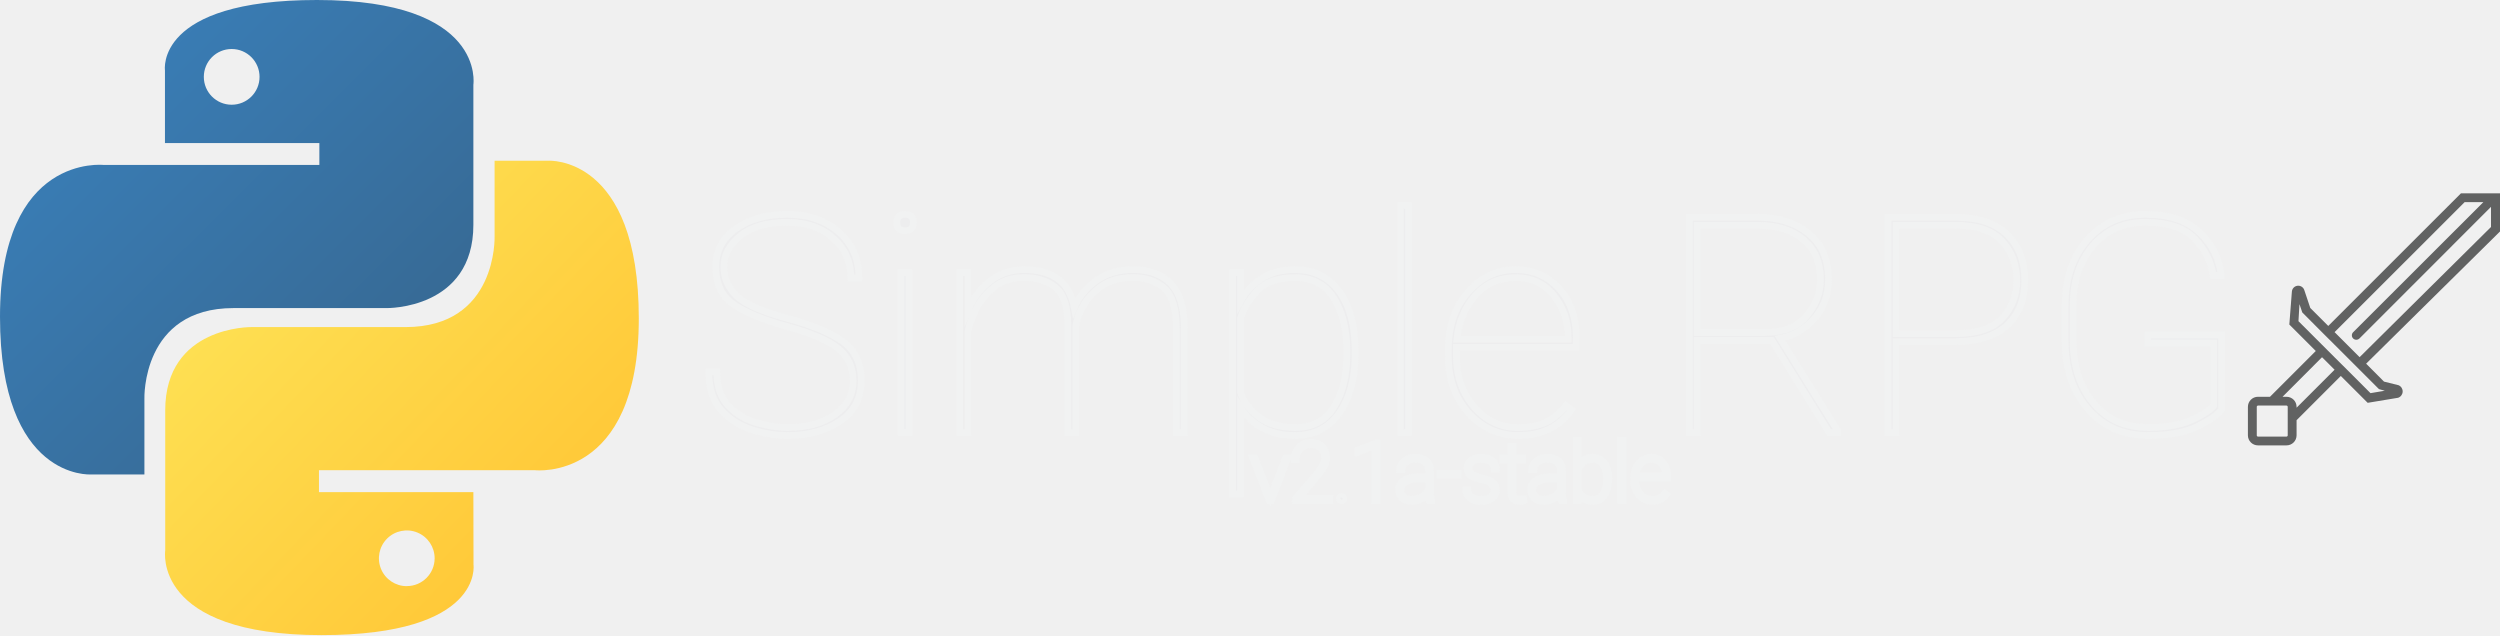
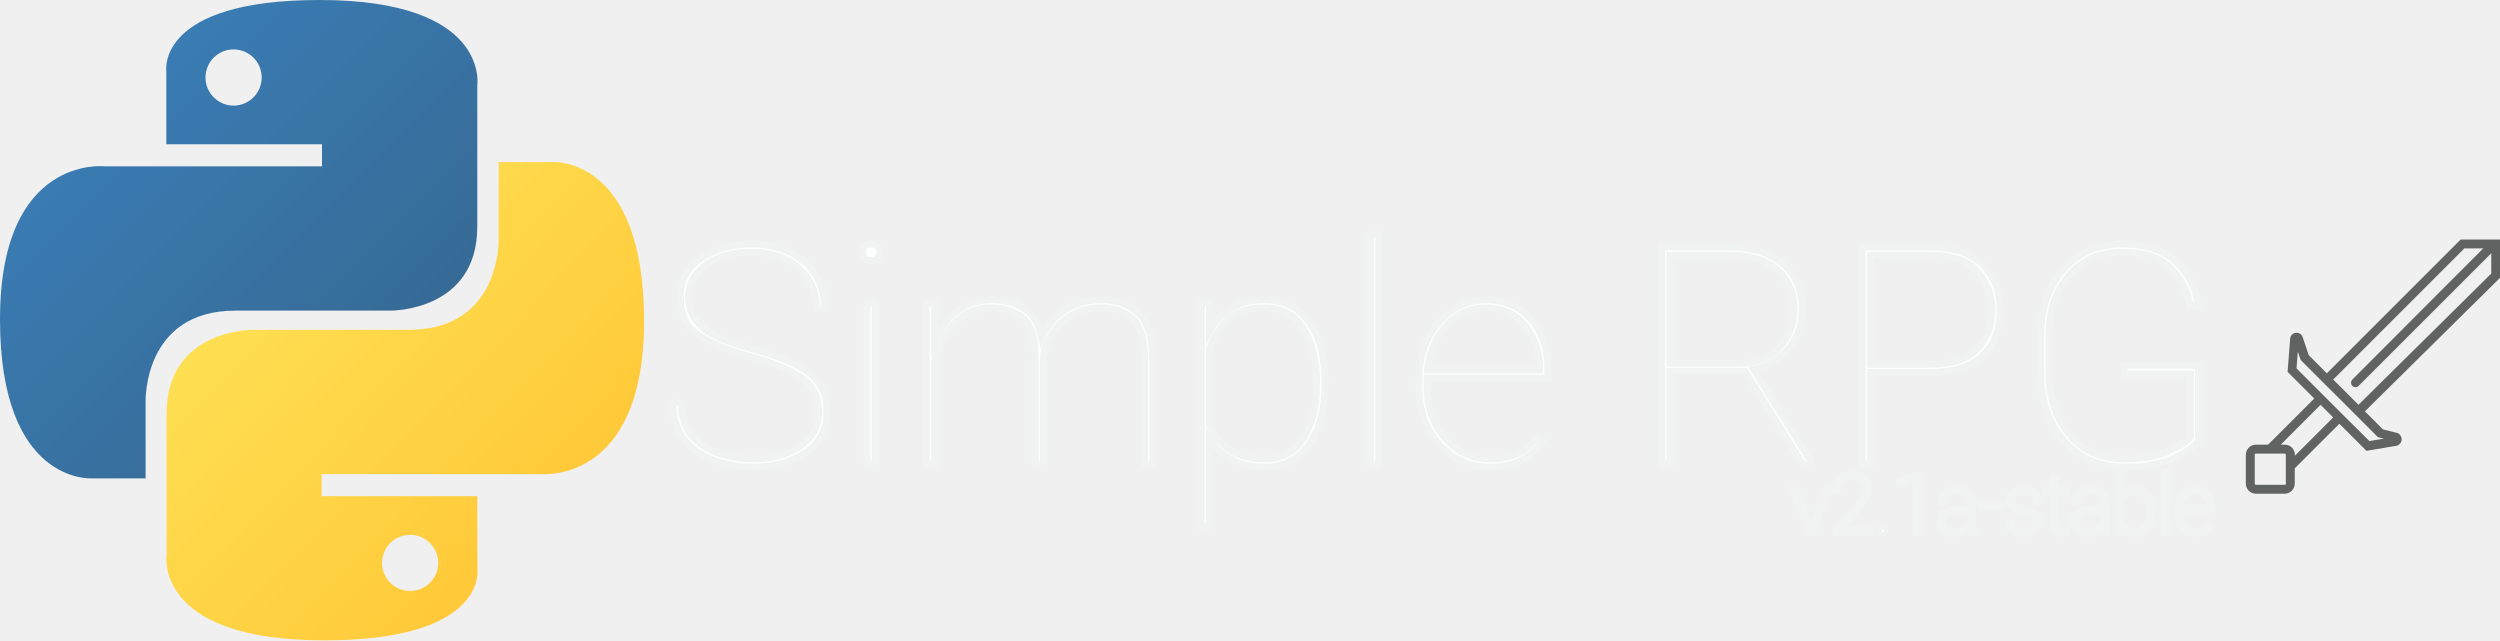
- <svg xmlns="http://www.w3.org/2000/svg" id="Layer_1" data-name="Layer 1" viewBox="0 0 372.38 94.61">
+ <svg xmlns="http://www.w3.org/2000/svg" id="Layer_1" data-name="Layer 1" viewBox="0 0 369.33 94.61">
  <defs>
-     <style>.cls-1{fill:url(#linear-gradient);}.cls-2{fill:url(#linear-gradient-2);}.cls-3{font-size:45.09px;}.cls-3,.cls-4{fill:#ededee;stroke:#f1f2f2;stroke-miterlimit:10;font-family:Roboto-Thin, Roboto;font-weight:200;}.cls-4{font-size:12px;}.cls-5{fill:#616262;}</style>
+     <style>.cls-1{fill:url(#linear-gradient);}.cls-2{fill:url(#linear-gradient-2);}.cls-3{font-size:45.09px;}.cls-3,.cls-4{fill:#fff;stroke:#f1f2f2;stroke-miterlimit:10;font-family:Roboto-Thin, Roboto;font-weight:200;}.cls-4{font-size:12px;}.cls-5{fill:#616262;}</style>
    <linearGradient id="linear-gradient" x1="97.35" y1="69.34" x2="144.37" y2="22.16" gradientTransform="matrix(1, 0, 0, -1, -44.94, 126.53)" gradientUnits="userSpaceOnUse">
      <stop offset="0" stop-color="#3a7fb9" />
      <stop offset="1" stop-color="#376a95" />
    </linearGradient>
    <linearGradient id="linear-gradient-2" x1="126.26" y1="39.31" x2="176.77" y2="-9.08" gradientTransform="matrix(1, 0, 0, -1, -44.94, 126.53)" gradientUnits="userSpaceOnUse">
      <stop offset="0" stop-color="#fee053" />
      <stop offset="1" stop-color="#ffc433" />
    </linearGradient>
  </defs>
  <g id="layer1">
    <g id="g1894">
      <path id="path8615" class="cls-1" d="M90.7,48.7c-24.14,0-22.64,10.47-22.64,10.47l0,10.84h23v3.26H58.94S43.49,71.52,43.49,95.88,57,119.37,57,119.37h8v-11.3s-.43-13.48,13.27-13.48h22.85S114,94.79,114,82.18V61.32S115.93,48.7,90.7,48.7ZM78,56a4.15,4.15,0,1,1-4.15,4.14A4.14,4.14,0,0,1,78,56Z" transform="translate(-43.49 -48.7)" />
      <path id="path8620" class="cls-2" d="M91.39,143.3c24.14,0,22.63-10.47,22.63-10.47L114,122H91v-3.26h32.2s15.44,1.75,15.44-22.61-13.48-23.49-13.48-23.49h-8v11.3s.44,13.48-13.27,13.48H80.94s-12.84-.2-12.84,12.41v20.86S66.15,143.3,91.39,143.3Zm12.7-7.29a4.15,4.15,0,1,1,4.14-4.14A4.14,4.14,0,0,1,104.09,136Z" transform="translate(-43.49 -48.7)" />
    </g>
  </g>
-   <text class="cls-3" transform="translate(103.47 64.43)">Simple RPG</text>
-   <text class="cls-4" transform="translate(186.34 74.56)">v2.1a-stable</text>
+   <text class="cls-3" transform="translate(97.35 68.56)">Simple RPG</text>
+   <text class="cls-4" transform="translate(264.66 78.69)">v2.1a-stable</text>
  <text x="-43.49" y="-48.7" />
-   <path class="cls-5" d="M415.87,77.5h-5.82L390.29,97.25l-2.68-2.68-.89-2.66a.95.95,0,0,0-1.85.23l-.38,4.9,3.94,3.94-6.82,6.82h-1.79a1.5,1.5,0,0,0-1.5,1.5v4.25a1.5,1.5,0,0,0,1.5,1.49h4.25a1.5,1.5,0,0,0,1.5-1.49v-2.26l6.59-6.59,4,4,4.53-.75a1,1,0,0,0,.07-1.87l-2.17-.54-2.66-2.67,20-19.75Zm-31.62,36.05a.18.18,0,0,1-.18.18h-4.25a.18.18,0,0,1-.18-.18V109.3a.19.19,0,0,1,.18-.19h4.25a.19.19,0,0,1,.18.19v4.25Zm1.32-4.12v-.13a1.5,1.5,0,0,0-1.5-1.5h-.59l5.88-5.89.94.93.93.93Zm13.14-2.53-2.13.36-3.49-3.49h0l-1.87-1.86-5.37-5.37L386,94l.42,1.24,2.9,2.91h0l2.79,2.78,5.73,5.73Zm-3.75-5-1.86-1.86-1.87-1.87L410.6,78.81h2.79L394,98.18a.66.66,0,0,0,0,.94.7.7,0,0,0,.47.19.68.68,0,0,0,.46-.19l19.6-19.61v3Z" transform="translate(-43.49 -48.7)" />
+   <path class="cls-5" d="M412.82,84.09H407l-19.76,19.76-2.68-2.69-.89-2.65a.95.95,0,0,0-1.85.22l-.38,4.9,3.94,3.94-6.82,6.82h-1.79a1.5,1.5,0,0,0-1.5,1.5v4.25a1.5,1.5,0,0,0,1.5,1.5H381a1.5,1.5,0,0,0,1.5-1.5v-2.25l6.59-6.59,4,4,4.53-.76a1,1,0,0,0,.07-1.86l-2.17-.55-2.66-2.66,20-19.76ZM381.2,120.14a.18.18,0,0,1-.18.18h-4.25a.18.18,0,0,1-.18-.18v-4.25a.18.18,0,0,1,.18-.18H381a.18.18,0,0,1,.18.18v4.25Zm1.32-4.12v-.13a1.5,1.5,0,0,0-1.5-1.5h-.59l5.88-5.89.94.94.93.93Zm13.14-2.52-2.13.36L390,110.37h0l-1.87-1.87-5.37-5.37.19-2.5.42,1.25,2.9,2.9h0l2.79,2.78,5.73,5.73Zm-3.75-5-1.86-1.86-1.87-1.87,19.37-19.37h2.79L391,104.78a.66.66,0,0,0,.47,1.12.63.63,0,0,0,.46-.19l19.6-19.6v3Z" transform="translate(-43.49 -48.7)" />
</svg>
